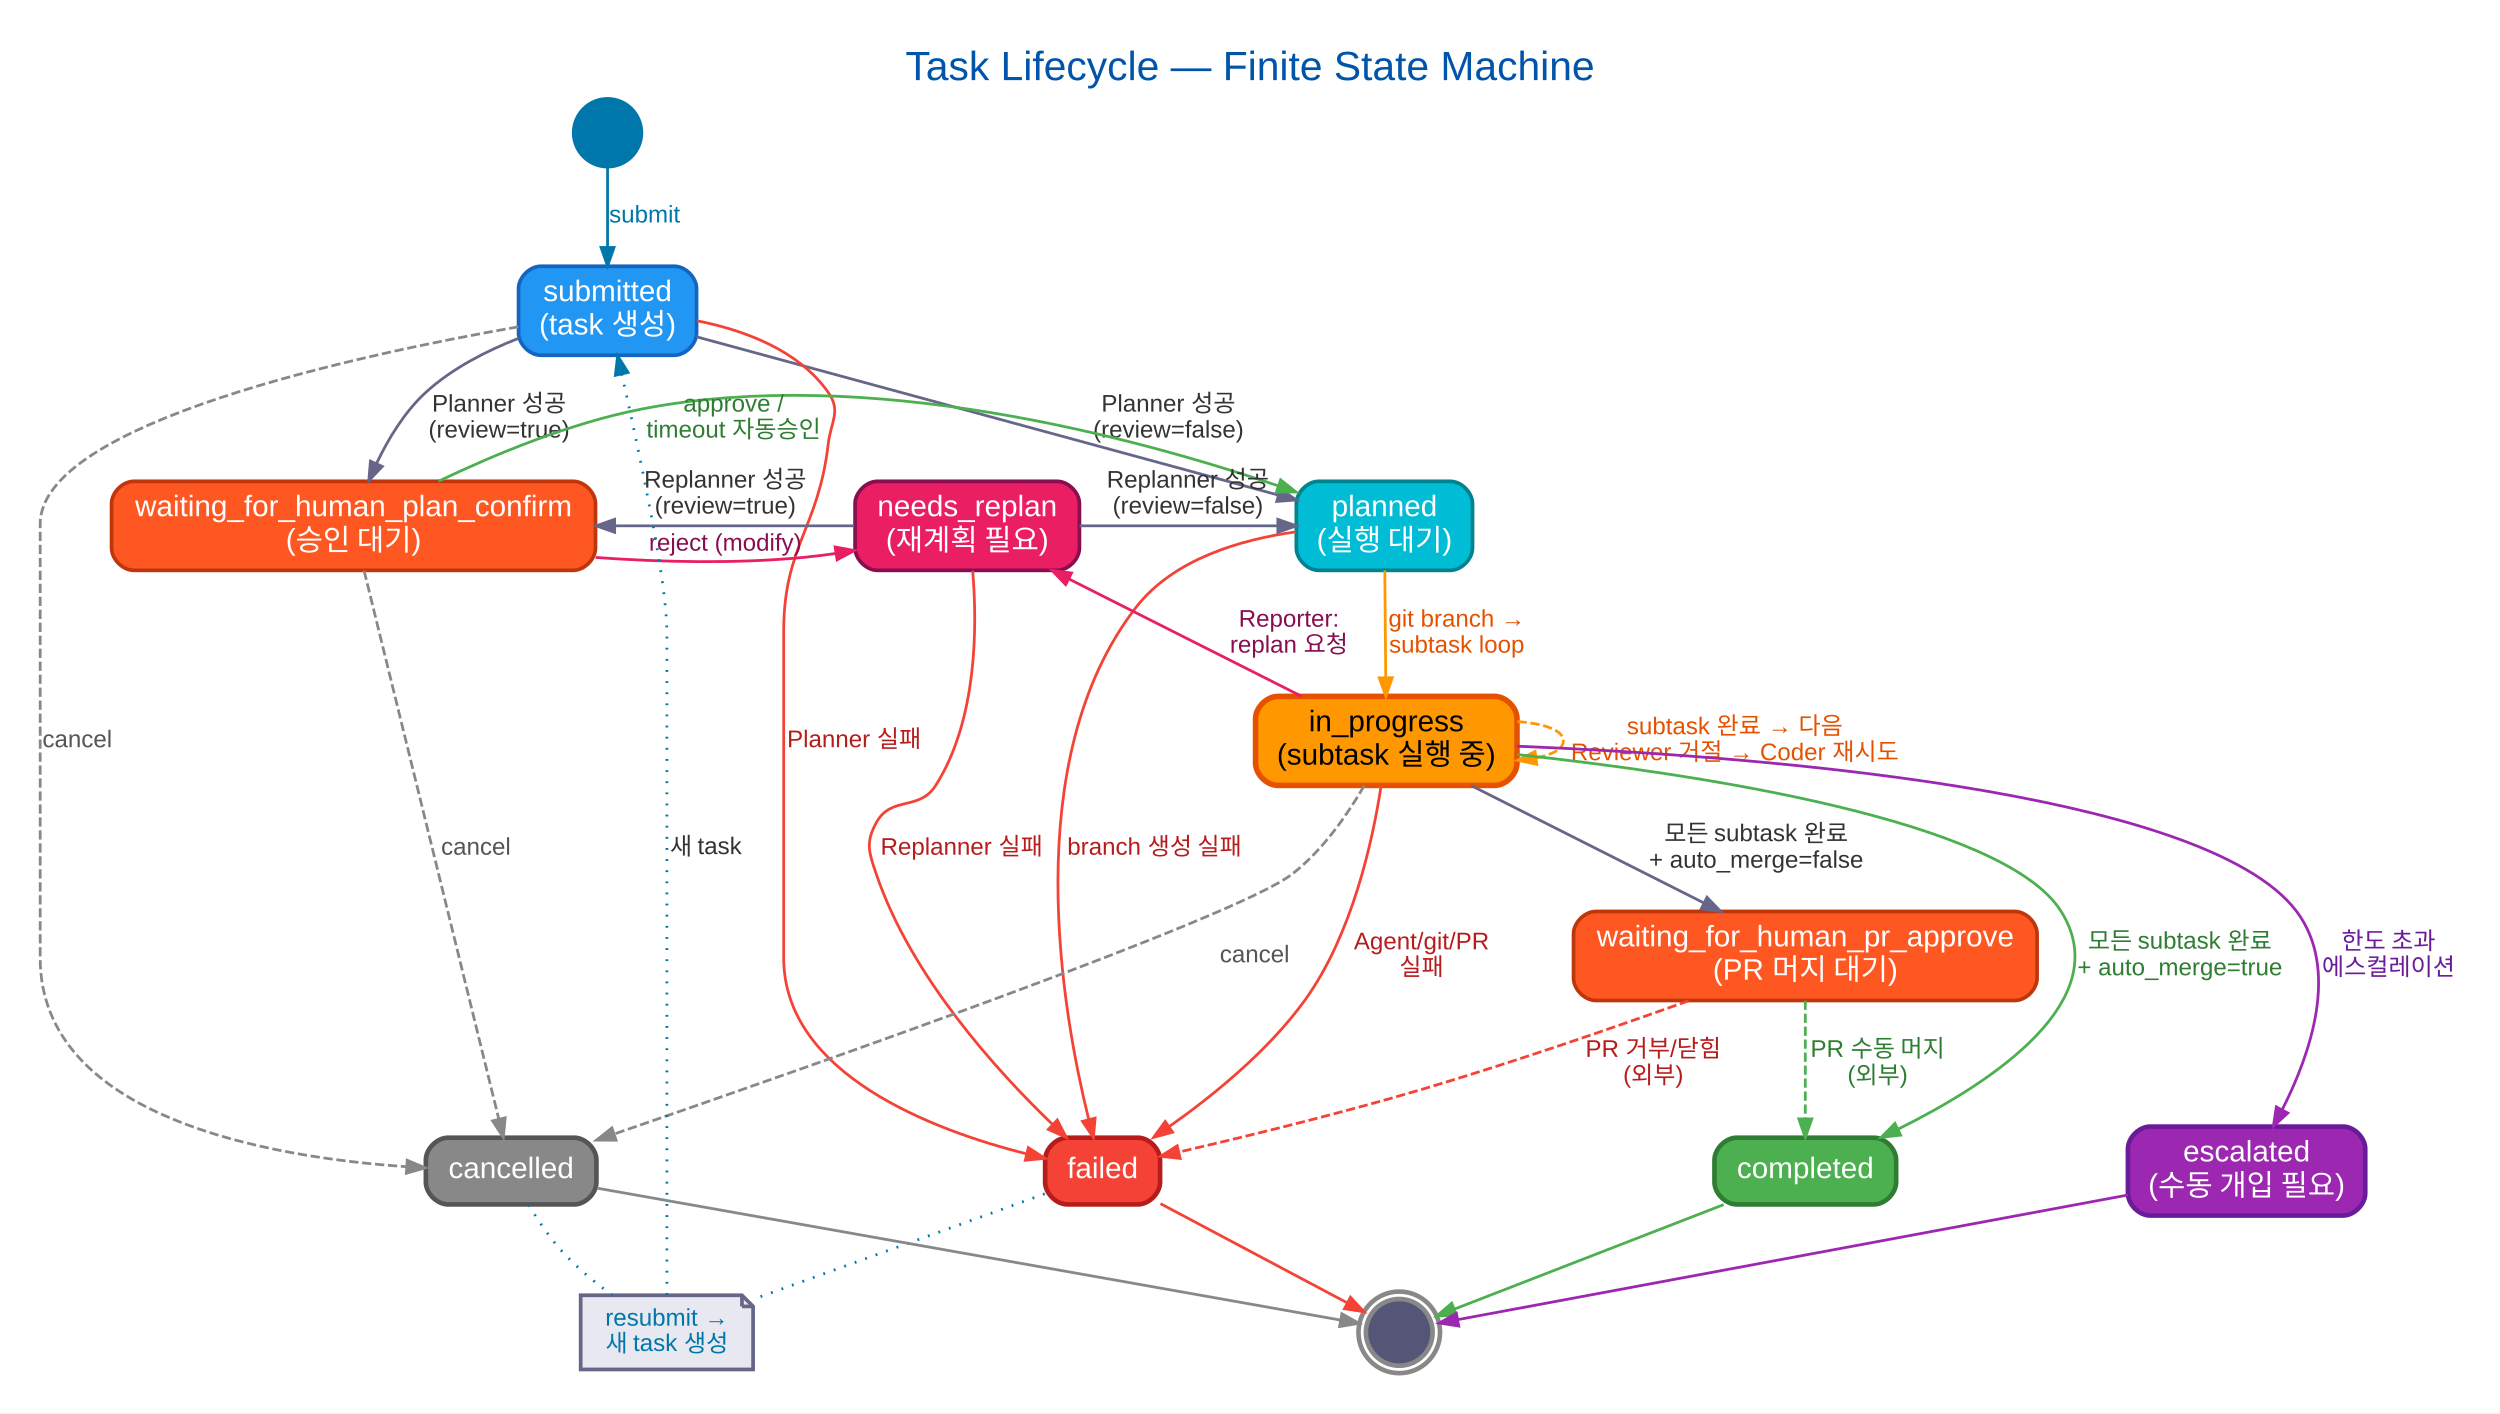
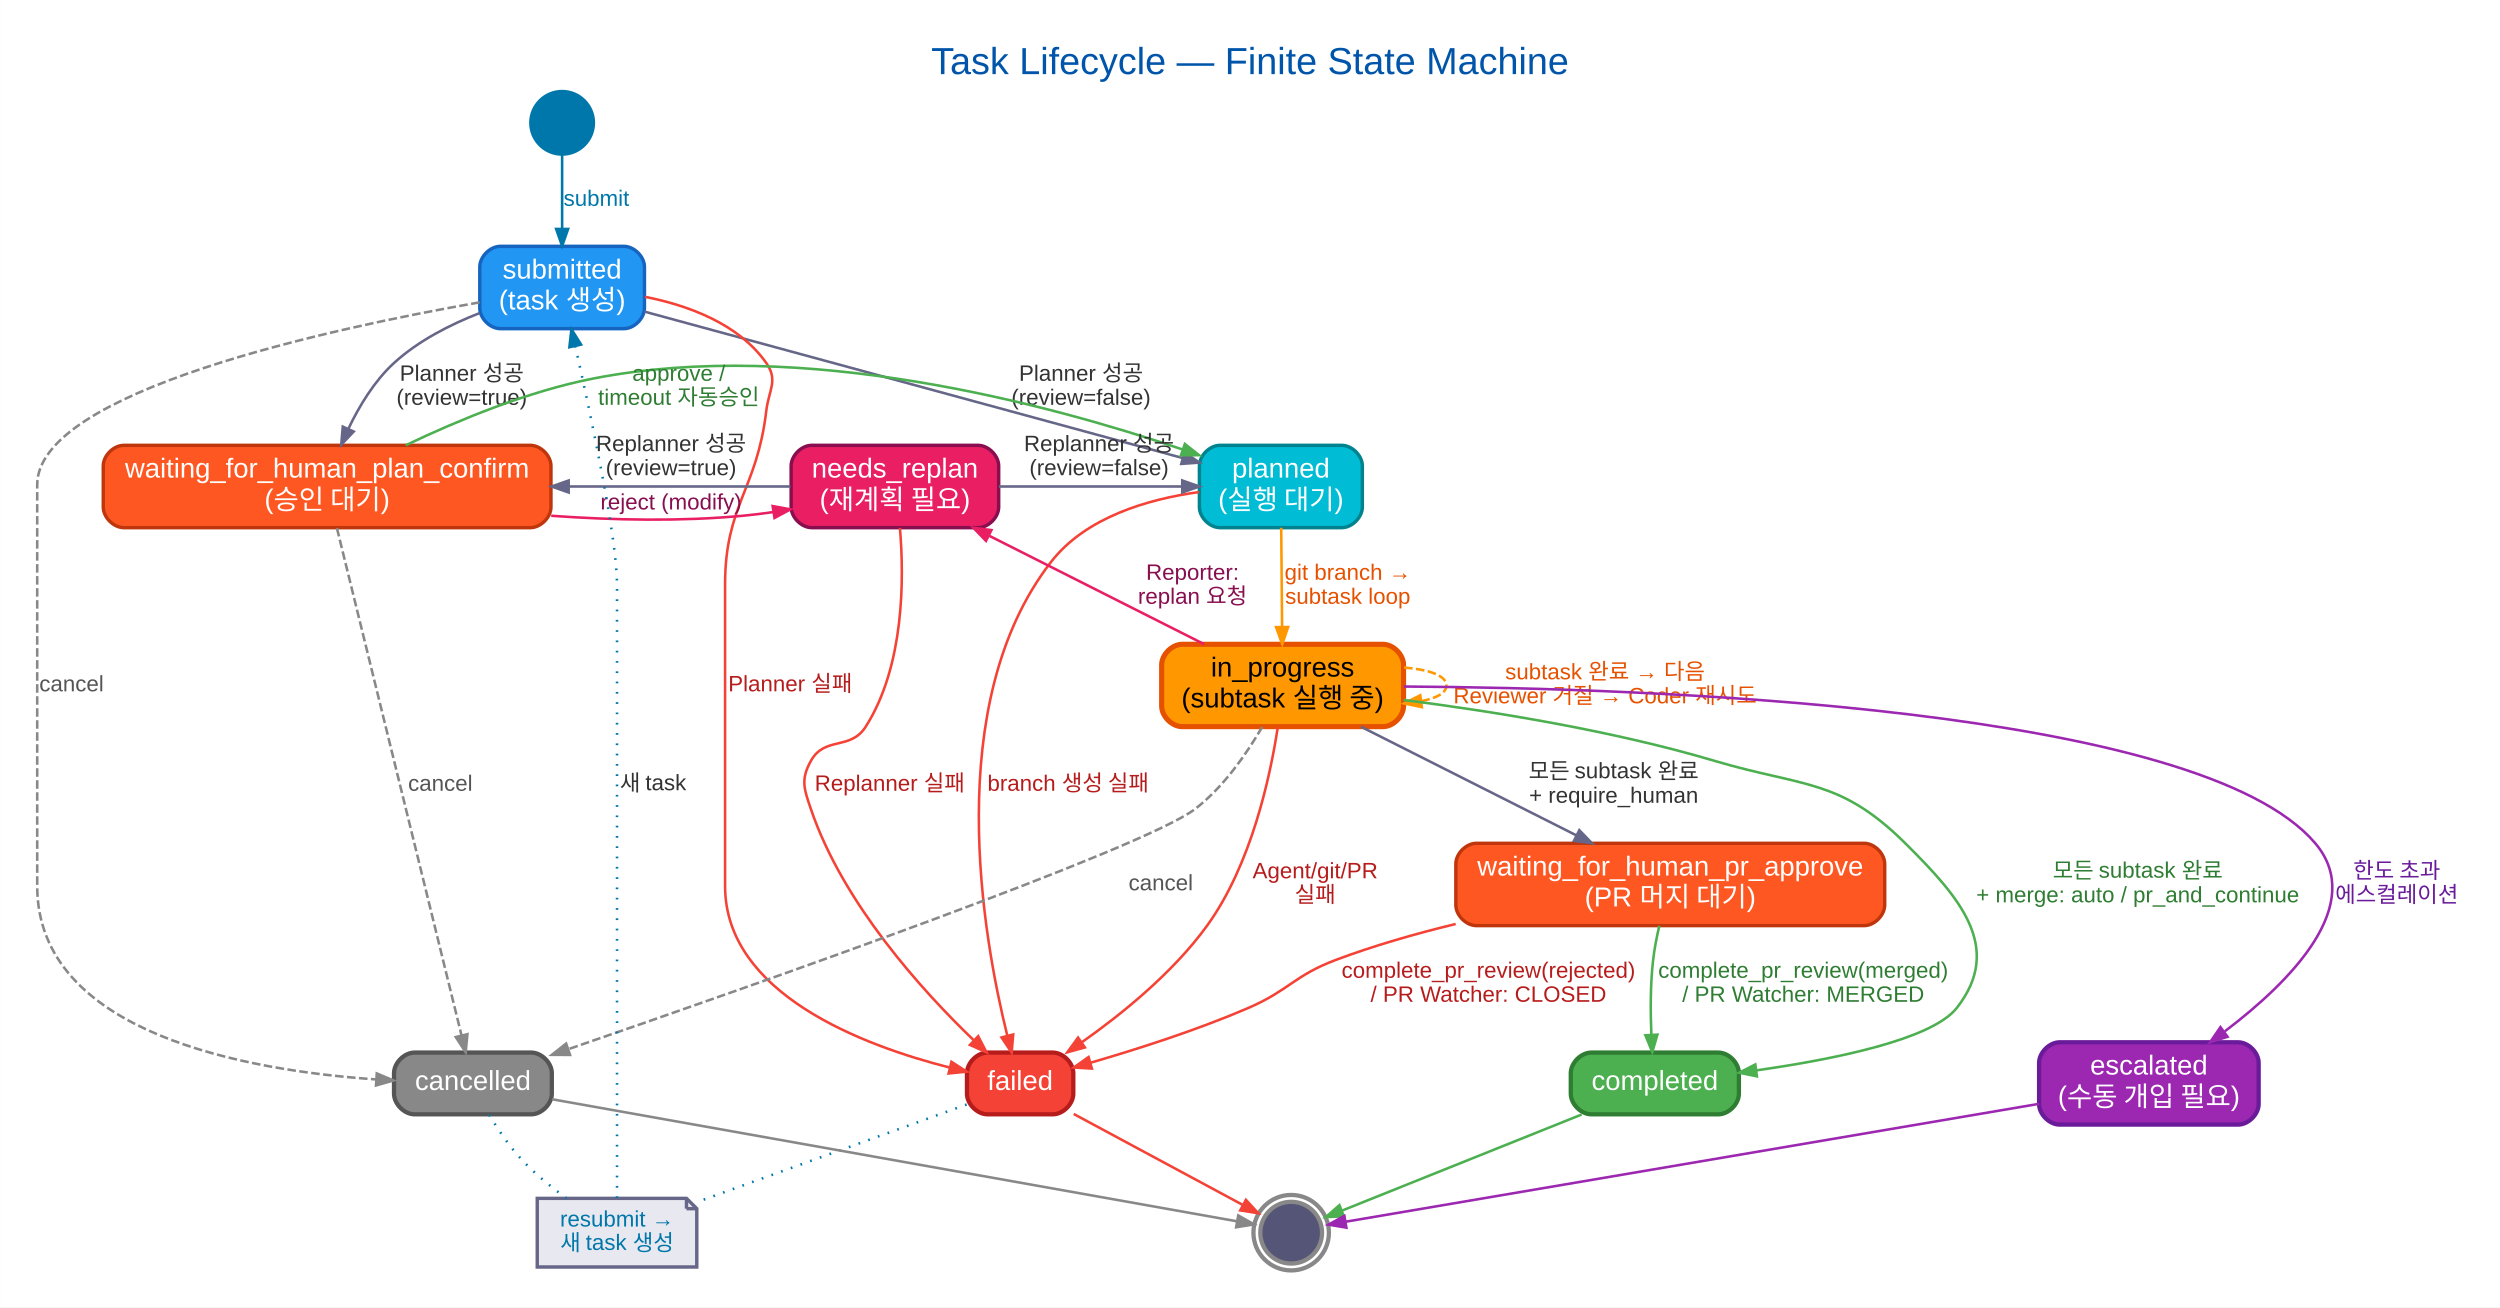
- <svg xmlns="http://www.w3.org/2000/svg" width="1348pt" height="762pt" viewBox="0.00 0.00 1348.20 762.20">
+ <svg xmlns="http://www.w3.org/2000/svg" width="1457pt" height="762pt" viewBox="0.00 0.00 1457.20 762.20">
  <g id="graph0" class="graph" transform="scale(1 1) rotate(0) translate(21.6 740.6)">
-     <polygon fill="white" stroke="transparent" points="-21.6,21.6 -21.6,-740.6 1326.6,-740.6 1326.6,21.6 -21.6,21.6" />
-     <text text-anchor="middle" x="652.5" y="-697.4" font-family="Segoe UI, Arial, sans-serif" font-size="22.00" fill="#0055aa">Task Lifecycle — Finite State Machine</text>
+     <polygon fill="white" stroke="transparent" points="-21.6,21.6 -21.6,-740.6 1435.6,-740.6 1435.6,21.6 -21.6,21.6" />
+     <text text-anchor="middle" x="707" y="-697.4" font-family="Segoe UI, Arial, sans-serif" font-size="22.00" fill="#0055aa">Task Lifecycle — Finite State Machine</text>
    <g id="node1" class="node">
      <ellipse fill="#0077aa" stroke="#0077aa" stroke-width="2.5" cx="306" cy="-669" rx="18" ry="18" />
    </g>
    <g id="node3" class="node">
      <path fill="#2196f3" stroke="#1565c0" stroke-width="2" d="M342,-597C342,-597 270,-597 270,-597 264,-597 258,-591 258,-585 258,-585 258,-561 258,-561 258,-555 264,-549 270,-549 270,-549 342,-549 342,-549 348,-549 354,-555 354,-561 354,-561 354,-585 354,-585 354,-591 348,-597 342,-597" />
      <text text-anchor="middle" x="306" y="-578.2" font-family="Segoe UI, Arial, sans-serif" font-size="16.00" fill="white">submitted</text>
      <text text-anchor="middle" x="306" y="-560.2" font-family="Segoe UI, Arial, sans-serif" font-size="16.00" fill="white">(task 생성)</text>
    </g>
    <g id="edge1" class="edge">
      <path fill="none" stroke="#0077aa" stroke-width="1.5" d="M306,-650.76C306,-638.65 306,-622.05 306,-607.39" />
      <polygon fill="#0077aa" stroke="#0077aa" stroke-width="1.5" points="309.5,-607.15 306,-597.15 302.5,-607.15 309.5,-607.15" />
      <text text-anchor="middle" x="326" y="-620.6" font-family="Segoe UI, Arial, sans-serif" font-size="13.00" fill="#0077aa">submit</text>
    </g>
    <g id="node2" class="node">
-       <ellipse fill="#555577" stroke="#888888" stroke-width="2.5" cx="733" cy="-22" rx="18" ry="18" />
-       <ellipse fill="none" stroke="#888888" stroke-width="2.5" cx="733" cy="-22" rx="22" ry="22" />
+       <ellipse fill="#555577" stroke="#888888" stroke-width="2.5" cx="731" cy="-22" rx="18" ry="18" />
+       <ellipse fill="none" stroke="#888888" stroke-width="2.5" cx="731" cy="-22" rx="22" ry="22" />
    </g>
    <g id="node4" class="node">
      <path fill="#00bcd4" stroke="#00838f" stroke-width="2" d="M760.5,-481C760.5,-481 689.5,-481 689.5,-481 683.5,-481 677.5,-475 677.5,-469 677.5,-469 677.5,-445 677.5,-445 677.5,-439 683.5,-433 689.5,-433 689.5,-433 760.5,-433 760.5,-433 766.5,-433 772.5,-439 772.5,-445 772.5,-445 772.5,-469 772.5,-469 772.5,-475 766.5,-481 760.5,-481" />
      <text text-anchor="middle" x="725" y="-462.2" font-family="Segoe UI, Arial, sans-serif" font-size="16.00" fill="white">planned</text>
      <text text-anchor="middle" x="725" y="-444.2" font-family="Segoe UI, Arial, sans-serif" font-size="16.00" fill="white">(실행 대기)</text>
    </g>
    <g id="edge2" class="edge">
      <path fill="none" stroke="#666688" stroke-width="1.5" d="M354.06,-558.92C431.73,-537.79 584.51,-496.23 667.7,-473.59" />
      <polygon fill="#666688" stroke="#666688" stroke-width="1.5" points="668.77,-476.93 677.5,-470.92 666.93,-470.17 668.77,-476.93" />
      <text text-anchor="middle" x="608.5" y="-518.6" font-family="Segoe UI, Arial, sans-serif" font-size="13.00" fill="#333333">Planner 성공</text>
      <text text-anchor="middle" x="608.5" y="-504.6" font-family="Segoe UI, Arial, sans-serif" font-size="13.00" fill="#333333">(review=false)</text>
    </g>
    <g id="node5" class="node">
      <path fill="#ff5722" stroke="#bf360c" stroke-width="2" d="M287.5,-481C287.5,-481 50.5,-481 50.5,-481 44.5,-481 38.5,-475 38.5,-469 38.5,-469 38.5,-445 38.5,-445 38.5,-439 44.5,-433 50.5,-433 50.5,-433 287.5,-433 287.5,-433 293.5,-433 299.5,-439 299.5,-445 299.5,-445 299.5,-469 299.5,-469 299.5,-475 293.5,-481 287.5,-481" />
      <text text-anchor="middle" x="169" y="-462.2" font-family="Segoe UI, Arial, sans-serif" font-size="16.00" fill="white">waiting_for_human_plan_confirm</text>
      <text text-anchor="middle" x="169" y="-444.2" font-family="Segoe UI, Arial, sans-serif" font-size="16.00" fill="white">(승인 대기)</text>
    </g>
    <g id="edge3" class="edge">
      <path fill="none" stroke="#666688" stroke-width="1.5" d="M257.96,-558.12C240.74,-551.4 222.12,-541.92 208,-529 196.56,-518.53 187.74,-503.92 181.41,-490.66" />
      <polygon fill="#666688" stroke="#666688" stroke-width="1.5" points="184.51,-489.03 177.23,-481.33 178.12,-491.89 184.51,-489.03" />
      <text text-anchor="middle" x="247.5" y="-518.6" font-family="Segoe UI, Arial, sans-serif" font-size="13.00" fill="#333333">Planner 성공</text>
      <text text-anchor="middle" x="247.5" y="-504.6" font-family="Segoe UI, Arial, sans-serif" font-size="13.00" fill="#333333">(review=true)</text>
    </g>
    <g id="node10" class="node">
      <path fill="#f44336" stroke="#b71c1c" stroke-width="2.5" d="M592,-127C592,-127 554,-127 554,-127 548,-127 542,-121 542,-115 542,-115 542,-103 542,-103 542,-97 548,-91 554,-91 554,-91 592,-91 592,-91 598,-91 604,-97 604,-103 604,-103 604,-115 604,-115 604,-121 598,-127 592,-127" />
      <text text-anchor="middle" x="573" y="-105.2" font-family="Segoe UI, Arial, sans-serif" font-size="16.00" fill="white">failed</text>
    </g>
    <g id="edge4" class="edge">
      <path fill="none" stroke="#f44336" stroke-width="1.5" d="M354.29,-567.58C379.79,-562.51 409.03,-551.74 425,-529 432.15,-518.81 426.45,-513.36 425,-501 419.63,-455.17 401,-446.14 401,-400 401,-400 401,-400 401,-224 401,-161.36 481.23,-131.11 532.1,-118.22" />
      <polygon fill="#f44336" stroke="#f44336" stroke-width="1.5" points="532.95,-121.62 541.85,-115.87 531.31,-114.81 532.95,-121.62" />
      <text text-anchor="middle" x="439" y="-337.6" font-family="Segoe UI, Arial, sans-serif" font-size="13.00" fill="#b71c1c">Planner 실패</text>
    </g>
    <g id="node11" class="node">
      <path fill="#888888" stroke="#555555" stroke-width="2.5" d="M288,-127C288,-127 220,-127 220,-127 214,-127 208,-121 208,-115 208,-115 208,-103 208,-103 208,-97 214,-91 220,-91 220,-91 288,-91 288,-91 294,-91 300,-97 300,-103 300,-103 300,-115 300,-115 300,-121 294,-127 288,-127" />
      <text text-anchor="middle" x="254" y="-105.2" font-family="Segoe UI, Arial, sans-serif" font-size="16.00" fill="white">cancelled</text>
    </g>
    <g id="edge5" class="edge">
      <path fill="none" stroke="#888888" stroke-width="1.5" stroke-dasharray="5,2" d="M257.85,-564.33C171.68,-549.24 0,-512.35 0,-458 0,-458 0,-458 0,-224 0,-138.02 122.64,-116.49 197.48,-111.35" />
      <polygon fill="#888888" stroke="#888888" stroke-width="1.5" points="197.94,-114.83 207.71,-110.73 197.51,-107.84 197.94,-114.83" />
      <text text-anchor="middle" x="20" y="-337.6" font-family="Segoe UI, Arial, sans-serif" font-size="13.00" fill="#555555">cancel</text>
    </g>
    <g id="node7" class="node">
      <path fill="#ff9800" stroke="#e65100" stroke-width="3" d="M784.5,-365C784.5,-365 667.5,-365 667.5,-365 661.5,-365 655.5,-359 655.5,-353 655.5,-353 655.5,-329 655.5,-329 655.5,-323 661.5,-317 667.5,-317 667.5,-317 784.5,-317 784.5,-317 790.5,-317 796.5,-323 796.5,-329 796.5,-329 796.5,-353 796.5,-353 796.5,-359 790.5,-365 784.5,-365" />
      <text text-anchor="middle" x="726" y="-346.2" font-family="Segoe UI, Arial, sans-serif" font-size="16.00">in_progress</text>
      <text text-anchor="middle" x="726" y="-328.2" font-family="Segoe UI, Arial, sans-serif" font-size="16.00">(subtask 실행 중)</text>
    </g>
    <g id="edge12" class="edge">
      <path fill="none" stroke="#ff9800" stroke-width="1.5" d="M725.2,-432.93C725.35,-416.32 725.55,-393.66 725.71,-375.12" />
      <polygon fill="#ff9800" stroke="#ff9800" stroke-width="1.5" points="729.21,-375.07 725.8,-365.04 722.21,-375 729.21,-375.07" />
      <text text-anchor="middle" x="764" y="-402.6" font-family="Segoe UI, Arial, sans-serif" font-size="13.00" fill="#e65100">git branch →</text>
      <text text-anchor="middle" x="764" y="-388.6" font-family="Segoe UI, Arial, sans-serif" font-size="13.00" fill="#e65100">subtask loop</text>
    </g>
    <g id="edge13" class="edge">
      <path fill="none" stroke="#f44336" stroke-width="1.5" d="M677.37,-453.77C647.64,-449.67 611.29,-439.16 591,-413 526.99,-330.49 551.29,-194.16 565.54,-136.77" />
      <polygon fill="#f44336" stroke="#f44336" stroke-width="1.5" points="568.95,-137.56 568.06,-127.01 562.17,-135.81 568.95,-137.56" />
      <text text-anchor="middle" x="601" y="-279.6" font-family="Segoe UI, Arial, sans-serif" font-size="13.00" fill="#b71c1c">branch 생성 실패</text>
    </g>
    <g id="edge6" class="edge">
      <path fill="none" stroke="#4caf50" stroke-width="1.5" d="M214.85,-481.04C245.08,-495.5 286.05,-512.51 324.5,-520 446.07,-543.69 589.75,-505.04 667.7,-478.57" />
      <polygon fill="#4caf50" stroke="#4caf50" stroke-width="1.5" points="669.02,-481.81 677.33,-475.24 666.74,-475.19 669.02,-481.81" />
      <text text-anchor="middle" x="374" y="-518.6" font-family="Segoe UI, Arial, sans-serif" font-size="13.00" fill="#2e7d32">approve /</text>
      <text text-anchor="middle" x="374" y="-504.6" font-family="Segoe UI, Arial, sans-serif" font-size="13.00" fill="#2e7d32">timeout 자동승인</text>
    </g>
    <g id="node6" class="node">
      <path fill="#e91e63" stroke="#880e4f" stroke-width="2" d="M548.5,-481C548.5,-481 451.5,-481 451.5,-481 445.5,-481 439.5,-475 439.5,-469 439.5,-469 439.5,-445 439.5,-445 439.5,-439 445.5,-433 451.5,-433 451.5,-433 548.5,-433 548.5,-433 554.5,-433 560.5,-439 560.5,-445 560.5,-445 560.5,-469 560.5,-469 560.5,-475 554.5,-481 548.5,-481" />
      <text text-anchor="middle" x="500" y="-462.2" font-family="Segoe UI, Arial, sans-serif" font-size="16.00" fill="white">needs_replan</text>
      <text text-anchor="middle" x="500" y="-444.2" font-family="Segoe UI, Arial, sans-serif" font-size="16.00" fill="white">(재계획 필요)</text>
    </g>
    <g id="edge7" class="edge">
      <path fill="none" stroke="#e91e63" stroke-width="1.5" d="M299.63,-439.93C336.04,-437.33 375.59,-436.51 412,-440 417.52,-440.53 423.2,-441.24 428.91,-442.07" />
      <polygon fill="#e91e63" stroke="#e91e63" stroke-width="1.5" points="428.73,-445.59 439.15,-443.68 429.82,-438.67 428.73,-445.59" />
      <text text-anchor="middle" x="369.5" y="-443.6" font-family="Segoe UI, Arial, sans-serif" font-size="13.00" fill="#880e4f">reject (modify)</text>
    </g>
    <g id="edge8" class="edge">
      <path fill="none" stroke="#888888" stroke-width="1.5" stroke-dasharray="5,2" d="M174.71,-432.76C189.87,-371.04 231.09,-203.25 247.31,-137.22" />
      <polygon fill="#888888" stroke="#888888" stroke-width="1.5" points="250.79,-137.72 249.78,-127.17 244,-136.05 250.79,-137.72" />
      <text text-anchor="middle" x="235" y="-279.6" font-family="Segoe UI, Arial, sans-serif" font-size="13.00" fill="#555555">cancel</text>
    </g>
    <g id="edge10" class="edge">
      <path fill="none" stroke="#666688" stroke-width="1.5" d="M560.59,-457C593.71,-457 634.52,-457 667.19,-457" />
      <polygon fill="#666688" stroke="#666688" stroke-width="1.5" points="667.5,-460.5 677.5,-457 667.5,-453.5 667.5,-460.5" />
      <text text-anchor="middle" x="619" y="-477.6" font-family="Segoe UI, Arial, sans-serif" font-size="13.00" fill="#333333">Replanner 성공</text>
      <text text-anchor="middle" x="619" y="-463.6" font-family="Segoe UI, Arial, sans-serif" font-size="13.00" fill="#333333">(review=false)</text>
    </g>
    <g id="edge9" class="edge">
      <path fill="none" stroke="#666688" stroke-width="1.5" d="M439.06,-457C402.78,-457 355.16,-457 310.01,-457" />
      <polygon fill="#666688" stroke="#666688" stroke-width="1.5" points="309.82,-453.5 299.82,-457 309.82,-460.5 309.82,-453.5" />
      <text text-anchor="middle" x="369.5" y="-477.6" font-family="Segoe UI, Arial, sans-serif" font-size="13.00" fill="#333333">Replanner 성공</text>
      <text text-anchor="middle" x="369.5" y="-463.6" font-family="Segoe UI, Arial, sans-serif" font-size="13.00" fill="#333333">(review=true)</text>
    </g>
    <g id="edge11" class="edge">
      <path fill="none" stroke="#f44336" stroke-width="1.5" d="M502.92,-432.83C505.41,-403.48 505.59,-352.48 483,-317 473.99,-302.85 459.13,-311.67 451,-297 444.97,-286.12 447,-280.78 451,-269 469.68,-213.95 515.94,-163.04 545.83,-134.3" />
      <polygon fill="#f44336" stroke="#f44336" stroke-width="1.5" points="548.54,-136.55 553.41,-127.14 543.74,-131.46 548.54,-136.55" />
      <text text-anchor="middle" x="497" y="-279.6" font-family="Segoe UI, Arial, sans-serif" font-size="13.00" fill="#b71c1c">Replanner 실패</text>
    </g>
    <g id="edge17" class="edge">
      <path fill="none" stroke="#e91e63" stroke-width="1.5" d="M680.33,-365.04C644.05,-383.34 593.19,-408.99 554.73,-428.39" />
      <polygon fill="#e91e63" stroke="#e91e63" stroke-width="1.5" points="553.09,-425.3 545.73,-432.93 556.24,-431.55 553.09,-425.3" />
      <text text-anchor="middle" x="673.5" y="-402.6" font-family="Segoe UI, Arial, sans-serif" font-size="13.00" fill="#880e4f">Reporter:</text>
      <text text-anchor="middle" x="673.5" y="-388.6" font-family="Segoe UI, Arial, sans-serif" font-size="13.00" fill="#880e4f">replan 요청</text>
    </g>
    <g id="edge14" class="edge">
      <path fill="none" stroke="#ff9800" stroke-width="1.5" stroke-dasharray="5,2" d="M796.8,-351.46C811.19,-350.32 821.5,-346.83 821.5,-341 821.5,-336.62 815.7,-333.57 806.73,-331.83" />
      <polygon fill="#ff9800" stroke="#ff9800" stroke-width="1.5" points="807.17,-328.36 796.8,-330.54 806.26,-335.3 807.17,-328.36" />
      <text text-anchor="middle" x="914" y="-344.6" font-family="Segoe UI, Arial, sans-serif" font-size="13.00" fill="#e65100">subtask 완료 → 다음</text>
      <text text-anchor="middle" x="914" y="-330.6" font-family="Segoe UI, Arial, sans-serif" font-size="13.00" fill="#e65100">Reviewer 거절 → Coder 재시도</text>
    </g>
    <g id="node8" class="node">
      <path fill="#ff5722" stroke="#bf360c" stroke-width="2" d="M1065,-249C1065,-249 839,-249 839,-249 833,-249 827,-243 827,-237 827,-237 827,-213 827,-213 827,-207 833,-201 839,-201 839,-201 1065,-201 1065,-201 1071,-201 1077,-207 1077,-213 1077,-213 1077,-237 1077,-237 1077,-243 1071,-249 1065,-249" />
      <text text-anchor="middle" x="952" y="-230.2" font-family="Segoe UI, Arial, sans-serif" font-size="16.00" fill="white">waiting_for_human_pr_approve</text>
      <text text-anchor="middle" x="952" y="-212.2" font-family="Segoe UI, Arial, sans-serif" font-size="16.00" fill="white">(PR 머지 대기)</text>
    </g>
    <g id="edge16" class="edge">
      <path fill="none" stroke="#666688" stroke-width="1.5" d="M771.73,-316.93C808.03,-298.62 858.89,-272.96 897.34,-253.57" />
      <polygon fill="#666688" stroke="#666688" stroke-width="1.5" points="898.98,-256.66 906.33,-249.04 895.83,-250.41 898.98,-256.66" />
-       <text text-anchor="middle" x="925.5" y="-286.6" font-family="Segoe UI, Arial, sans-serif" font-size="13.00" fill="#333333">모든 subtask 완료</text>
-       <text text-anchor="middle" x="925.5" y="-272.6" font-family="Segoe UI, Arial, sans-serif" font-size="13.00" fill="#333333">+ auto_merge=false</text>
+       <text text-anchor="middle" x="919" y="-286.6" font-family="Segoe UI, Arial, sans-serif" font-size="13.00" fill="#333333">모든 subtask 완료</text>
+       <text text-anchor="middle" x="919" y="-272.6" font-family="Segoe UI, Arial, sans-serif" font-size="13.00" fill="#333333">+ require_human</text>
    </g>
    <g id="node9" class="node">
-       <path fill="#4caf50" stroke="#2e7d32" stroke-width="2.5" d="M989,-127C989,-127 915,-127 915,-127 909,-127 903,-121 903,-115 903,-115 903,-103 903,-103 903,-97 909,-91 915,-91 915,-91 989,-91 989,-91 995,-91 1001,-97 1001,-103 1001,-103 1001,-115 1001,-115 1001,-121 995,-127 989,-127" />
-       <text text-anchor="middle" x="952" y="-105.2" font-family="Segoe UI, Arial, sans-serif" font-size="16.00" fill="white">completed</text>
+       <path fill="#4caf50" stroke="#2e7d32" stroke-width="2.5" d="M980,-127C980,-127 906,-127 906,-127 900,-127 894,-121 894,-115 894,-115 894,-103 894,-103 894,-97 900,-91 906,-91 906,-91 980,-91 980,-91 986,-91 992,-97 992,-103 992,-103 992,-115 992,-115 992,-121 986,-127 980,-127" />
+       <text text-anchor="middle" x="943" y="-105.2" font-family="Segoe UI, Arial, sans-serif" font-size="16.00" fill="white">completed</text>
    </g>
    <g id="edge15" class="edge">
-       <path fill="none" stroke="#4caf50" stroke-width="1.5" d="M796.58,-333.66C893.42,-323.21 1059.05,-298.4 1090,-249 1120,-201.12 1052.92,-156.84 1002.14,-131.65" />
-       <polygon fill="#4caf50" stroke="#4caf50" stroke-width="1.5" points="1003.41,-128.37 992.88,-127.17 1000.36,-134.68 1003.41,-128.37" />
-       <text text-anchor="middle" x="1154" y="-228.6" font-family="Segoe UI, Arial, sans-serif" font-size="13.00" fill="#2e7d32">모든 subtask 완료</text>
-       <text text-anchor="middle" x="1154" y="-214.6" font-family="Segoe UI, Arial, sans-serif" font-size="13.00" fill="#2e7d32">+ auto_merge=true</text>
+       <path fill="none" stroke="#4caf50" stroke-width="1.5" d="M796.55,-332.55C847.65,-326.05 918.01,-314.81 978,-297 1029.53,-281.7 1050.85,-286.87 1089,-249 1120.72,-217.51 1146.6,-188.16 1119,-153 1104.55,-134.6 1047.47,-123.06 1002.18,-116.63" />
+       <polygon fill="#4caf50" stroke="#4caf50" stroke-width="1.5" points="1002.51,-113.14 992.13,-115.26 1001.57,-120.08 1002.51,-113.14" />
+       <text text-anchor="middle" x="1224.5" y="-228.6" font-family="Segoe UI, Arial, sans-serif" font-size="13.00" fill="#2e7d32">모든 subtask 완료</text>
+       <text text-anchor="middle" x="1224.5" y="-214.6" font-family="Segoe UI, Arial, sans-serif" font-size="13.00" fill="#2e7d32">+ merge: auto / pr_and_continue</text>
    </g>
    <g id="edge19" class="edge">
      <path fill="none" stroke="#f44336" stroke-width="1.5" d="M723.22,-316.83C718.74,-287.48 707.68,-236.47 682,-201 662.17,-173.61 632.3,-149.45 608.84,-132.92" />
      <polygon fill="#f44336" stroke="#f44336" stroke-width="1.5" points="610.74,-129.98 600.52,-127.18 606.77,-135.74 610.74,-129.98" />
      <text text-anchor="middle" x="745" y="-228.6" font-family="Segoe UI, Arial, sans-serif" font-size="13.00" fill="#b71c1c">Agent/git/PR</text>
      <text text-anchor="middle" x="745" y="-214.6" font-family="Segoe UI, Arial, sans-serif" font-size="13.00" fill="#b71c1c">실패</text>
    </g>
    <g id="edge20" class="edge">
      <path fill="none" stroke="#888888" stroke-width="1.5" stroke-dasharray="5,2" d="M714.07,-316.78C705.14,-301.39 691.62,-281.75 675,-269 644.83,-245.85 417.1,-165.96 309.71,-129.02" />
      <polygon fill="#888888" stroke="#888888" stroke-width="1.5" points="310.61,-125.63 300.02,-125.69 308.34,-132.25 310.61,-125.63" />
      <text text-anchor="middle" x="655" y="-221.6" font-family="Segoe UI, Arial, sans-serif" font-size="13.00" fill="#555555">cancel</text>
    </g>
    <g id="node12" class="node">
-       <path fill="#9c27b0" stroke="#6a1b9a" stroke-width="2.5" d="M1242,-133C1242,-133 1138,-133 1138,-133 1132,-133 1126,-127 1126,-121 1126,-121 1126,-97 1126,-97 1126,-91 1132,-85 1138,-85 1138,-85 1242,-85 1242,-85 1248,-85 1254,-91 1254,-97 1254,-97 1254,-121 1254,-121 1254,-127 1248,-133 1242,-133" />
-       <text text-anchor="middle" x="1190" y="-114.2" font-family="Segoe UI, Arial, sans-serif" font-size="16.00" fill="white">escalated</text>
-       <text text-anchor="middle" x="1190" y="-96.2" font-family="Segoe UI, Arial, sans-serif" font-size="16.00" fill="white">(수동 개입 필요)</text>
+       <path fill="#9c27b0" stroke="#6a1b9a" stroke-width="2.5" d="M1283,-133C1283,-133 1179,-133 1179,-133 1173,-133 1167,-127 1167,-121 1167,-121 1167,-97 1167,-97 1167,-91 1173,-85 1179,-85 1179,-85 1283,-85 1283,-85 1289,-85 1295,-91 1295,-97 1295,-97 1295,-121 1295,-121 1295,-127 1289,-133 1283,-133" />
+       <text text-anchor="middle" x="1231" y="-114.2" font-family="Segoe UI, Arial, sans-serif" font-size="16.00" fill="white">escalated</text>
+       <text text-anchor="middle" x="1231" y="-96.2" font-family="Segoe UI, Arial, sans-serif" font-size="16.00" fill="white">(수동 개입 필요)</text>
    </g>
    <g id="edge18" class="edge">
-       <path fill="none" stroke="#9c27b0" stroke-width="1.5" d="M796.73,-338.13C920.4,-333.14 1167.5,-314.96 1217,-249 1240.27,-218 1224.63,-172.45 1209.18,-142.04" />
-       <polygon fill="#9c27b0" stroke="#9c27b0" stroke-width="1.5" points="1212.23,-140.3 1204.44,-133.12 1206.04,-143.59 1212.23,-140.3" />
-       <text text-anchor="middle" x="1266.5" y="-228.6" font-family="Segoe UI, Arial, sans-serif" font-size="13.00" fill="#6a1b9a">한도 초과</text>
-       <text text-anchor="middle" x="1266.5" y="-214.6" font-family="Segoe UI, Arial, sans-serif" font-size="13.00" fill="#6a1b9a">에스컬레이션</text>
+       <path fill="none" stroke="#9c27b0" stroke-width="1.5" d="M796.74,-340.39C940.91,-339.5 1260.77,-328.41 1328,-249 1358.23,-213.3 1313.51,-168.33 1275.26,-139.38" />
+       <polygon fill="#9c27b0" stroke="#9c27b0" stroke-width="1.5" points="1276.86,-136.21 1266.73,-133.09 1272.71,-141.84 1276.86,-136.21" />
+       <text text-anchor="middle" x="1375.5" y="-228.6" font-family="Segoe UI, Arial, sans-serif" font-size="13.00" fill="#6a1b9a">한도 초과</text>
+       <text text-anchor="middle" x="1375.5" y="-214.6" font-family="Segoe UI, Arial, sans-serif" font-size="13.00" fill="#6a1b9a">에스컬레이션</text>
    </g>
    <g id="edge21" class="edge">
-       <path fill="none" stroke="#4caf50" stroke-width="1.5" stroke-dasharray="5,2" d="M952,-200.93C952,-182.49 952,-156.59 952,-137.15" />
-       <polygon fill="#4caf50" stroke="#4caf50" stroke-width="1.5" points="955.5,-137.1 952,-127.1 948.5,-137.1 955.5,-137.1" />
-       <text text-anchor="middle" x="991" y="-170.6" font-family="Segoe UI, Arial, sans-serif" font-size="13.00" fill="#2e7d32">PR 수동 머지</text>
-       <text text-anchor="middle" x="991" y="-156.6" font-family="Segoe UI, Arial, sans-serif" font-size="13.00" fill="#2e7d32">(외부)</text>
+       <path fill="none" stroke="#4caf50" stroke-width="1.5" d="M945.62,-200.96C944.13,-194.55 942.75,-187.55 942,-181 940.36,-166.74 940.42,-150.77 940.97,-137.59" />
+       <polygon fill="#4caf50" stroke="#4caf50" stroke-width="1.5" points="944.49,-137.45 941.52,-127.28 937.5,-137.08 944.49,-137.45" />
+       <text text-anchor="middle" x="1029.5" y="-170.6" font-family="Segoe UI, Arial, sans-serif" font-size="13.00" fill="#2e7d32">complete_pr_review(merged)</text>
+       <text text-anchor="middle" x="1029.5" y="-156.6" font-family="Segoe UI, Arial, sans-serif" font-size="13.00" fill="#2e7d32">/ PR Watcher: MERGED</text>
    </g>
    <g id="edge22" class="edge">
-       <path fill="none" stroke="#f44336" stroke-width="1.5" stroke-dasharray="5,2" d="M889.03,-200.84C848.24,-186.22 793.82,-167.45 745,-153 700.68,-139.88 649.16,-127.36 614.15,-119.24" />
-       <polygon fill="#f44336" stroke="#f44336" stroke-width="1.5" points="614.82,-115.81 604.29,-116.97 613.25,-122.63 614.82,-115.81" />
-       <text text-anchor="middle" x="870" y="-170.6" font-family="Segoe UI, Arial, sans-serif" font-size="13.00" fill="#b71c1c">PR 거부/닫힘</text>
-       <text text-anchor="middle" x="870" y="-156.6" font-family="Segoe UI, Arial, sans-serif" font-size="13.00" fill="#b71c1c">(외부)</text>
+       <path fill="none" stroke="#f44336" stroke-width="1.5" d="M826.93,-201.97C803.35,-196.27 779.15,-189.33 757,-181 732.8,-171.9 729.74,-163.25 706,-153 675.97,-140.04 640.69,-128.81 614.02,-121.08" />
+       <polygon fill="#f44336" stroke="#f44336" stroke-width="1.5" points="614.82,-117.67 604.25,-118.29 612.9,-124.4 614.82,-117.67" />
+       <text text-anchor="middle" x="846" y="-170.6" font-family="Segoe UI, Arial, sans-serif" font-size="13.00" fill="#b71c1c">complete_pr_review(rejected)</text>
+       <text text-anchor="middle" x="846" y="-156.6" font-family="Segoe UI, Arial, sans-serif" font-size="13.00" fill="#b71c1c">/ PR Watcher: CLOSED</text>
    </g>
    <g id="edge23" class="edge">
-       <path fill="none" stroke="#4caf50" stroke-width="1.5" d="M907.95,-90.9C864.72,-74.12 800,-49 762.59,-34.49" />
-       <polygon fill="#4caf50" stroke="#4caf50" stroke-width="1.5" points="763.84,-31.22 753.25,-30.86 761.31,-37.74 763.84,-31.22" />
+       <path fill="none" stroke="#4caf50" stroke-width="1.5" d="M900.35,-90.9C858.91,-74.28 797.05,-49.48 760.69,-34.9" />
+       <polygon fill="#4caf50" stroke="#4caf50" stroke-width="1.5" points="761.73,-31.55 751.15,-31.08 759.13,-38.05 761.73,-31.55" />
    </g>
    <g id="edge24" class="edge">
-       <path fill="none" stroke="#f44336" stroke-width="1.5" d="M604.23,-91.41C633.48,-75.87 676.8,-52.86 704.97,-37.89" />
-       <polygon fill="#f44336" stroke="#f44336" stroke-width="1.5" points="706.71,-40.93 713.9,-33.15 703.42,-34.75 706.71,-40.93" />
+       <path fill="none" stroke="#f44336" stroke-width="1.5" d="M604.22,-91.21C632.86,-75.8 674.92,-53.17 702.62,-38.27" />
+       <polygon fill="#f44336" stroke="#f44336" stroke-width="1.5" points="704.63,-41.16 711.78,-33.34 701.31,-35 704.63,-41.16" />
    </g>
    <g id="node13" class="node">
      <polygon fill="#e8e8f0" stroke="#666688" stroke-width="2" points="378.5,-42 291.5,-42 291.5,-2 384.5,-2 384.5,-36 378.5,-42" />
      <polyline fill="none" stroke="#666688" stroke-width="2" points="378.5,-42 378.5,-36 " />
      <polyline fill="none" stroke="#666688" stroke-width="2" points="384.5,-36 378.5,-36 " />
      <text text-anchor="middle" x="338" y="-25.6" font-family="Segoe UI, Arial, sans-serif" font-size="13.00" fill="#0077aa">resubmit →</text>
      <text text-anchor="middle" x="338" y="-11.6" font-family="Segoe UI, Arial, sans-serif" font-size="13.00" fill="#0077aa">새 task 생성</text>
    </g>
    <g id="edge27" class="edge">
      <path fill="none" stroke="#0077aa" stroke-width="1.5" stroke-dasharray="1,5" d="M541.79,-96.71C501.59,-82.17 431.35,-56.77 384.76,-39.91" />
    </g>
    <g id="edge25" class="edge">
-       <path fill="none" stroke="#888888" stroke-width="1.5" d="M300.36,-99.77C397.19,-82.59 618.74,-43.27 701.26,-28.63" />
-       <polygon fill="#888888" stroke="#888888" stroke-width="1.5" points="702.05,-32.05 711.29,-26.85 700.83,-25.15 702.05,-32.05" />
+       <path fill="none" stroke="#888888" stroke-width="1.5" d="M300.17,-99.77C396.6,-82.59 617.22,-43.27 699.39,-28.63" />
+       <polygon fill="#888888" stroke="#888888" stroke-width="1.5" points="700.15,-32.05 709.38,-26.85 698.92,-25.16 700.15,-32.05" />
    </g>
    <g id="edge28" class="edge">
      <path fill="none" stroke="#0077aa" stroke-width="1.5" stroke-dasharray="1,5" d="M263.48,-90.7C268.62,-82.15 275.46,-71.98 283,-64 290.52,-56.03 299.74,-48.5 308.46,-42.11" />
    </g>
    <g id="edge26" class="edge">
-       <path fill="none" stroke="#9c27b0" stroke-width="1.5" d="M1125.97,-96.09C1026.7,-77.63 839.32,-42.77 764.76,-28.91" />
-       <polygon fill="#9c27b0" stroke="#9c27b0" stroke-width="1.5" points="765.08,-25.41 754.61,-27.02 763.8,-32.29 765.08,-25.41" />
+       <path fill="none" stroke="#9c27b0" stroke-width="1.5" d="M1166.91,-97.11C1058.72,-78.71 843.74,-42.17 762.81,-28.41" />
+       <polygon fill="#9c27b0" stroke="#9c27b0" stroke-width="1.5" points="763.19,-24.92 752.74,-26.7 762.01,-31.82 763.19,-24.92" />
    </g>
    <g id="edge29" class="edge">
      <path fill="none" stroke="#0077aa" stroke-width="1.5" stroke-dasharray="1,5" d="M338,-42.24C338,-59.47 338,-85.42 338,-108 338,-400 338,-400 338,-400 338,-426.52 323.11,-496.87 313.65,-538.93" />
      <polygon fill="#0077aa" stroke="#0077aa" stroke-width="1.5" points="310.23,-538.19 311.43,-548.72 317.05,-539.74 310.23,-538.19" />
      <text text-anchor="middle" x="359" y="-279.6" font-family="Segoe UI, Arial, sans-serif" font-size="13.00" fill="#333333">새 task</text>
    </g>
  </g>
</svg>
